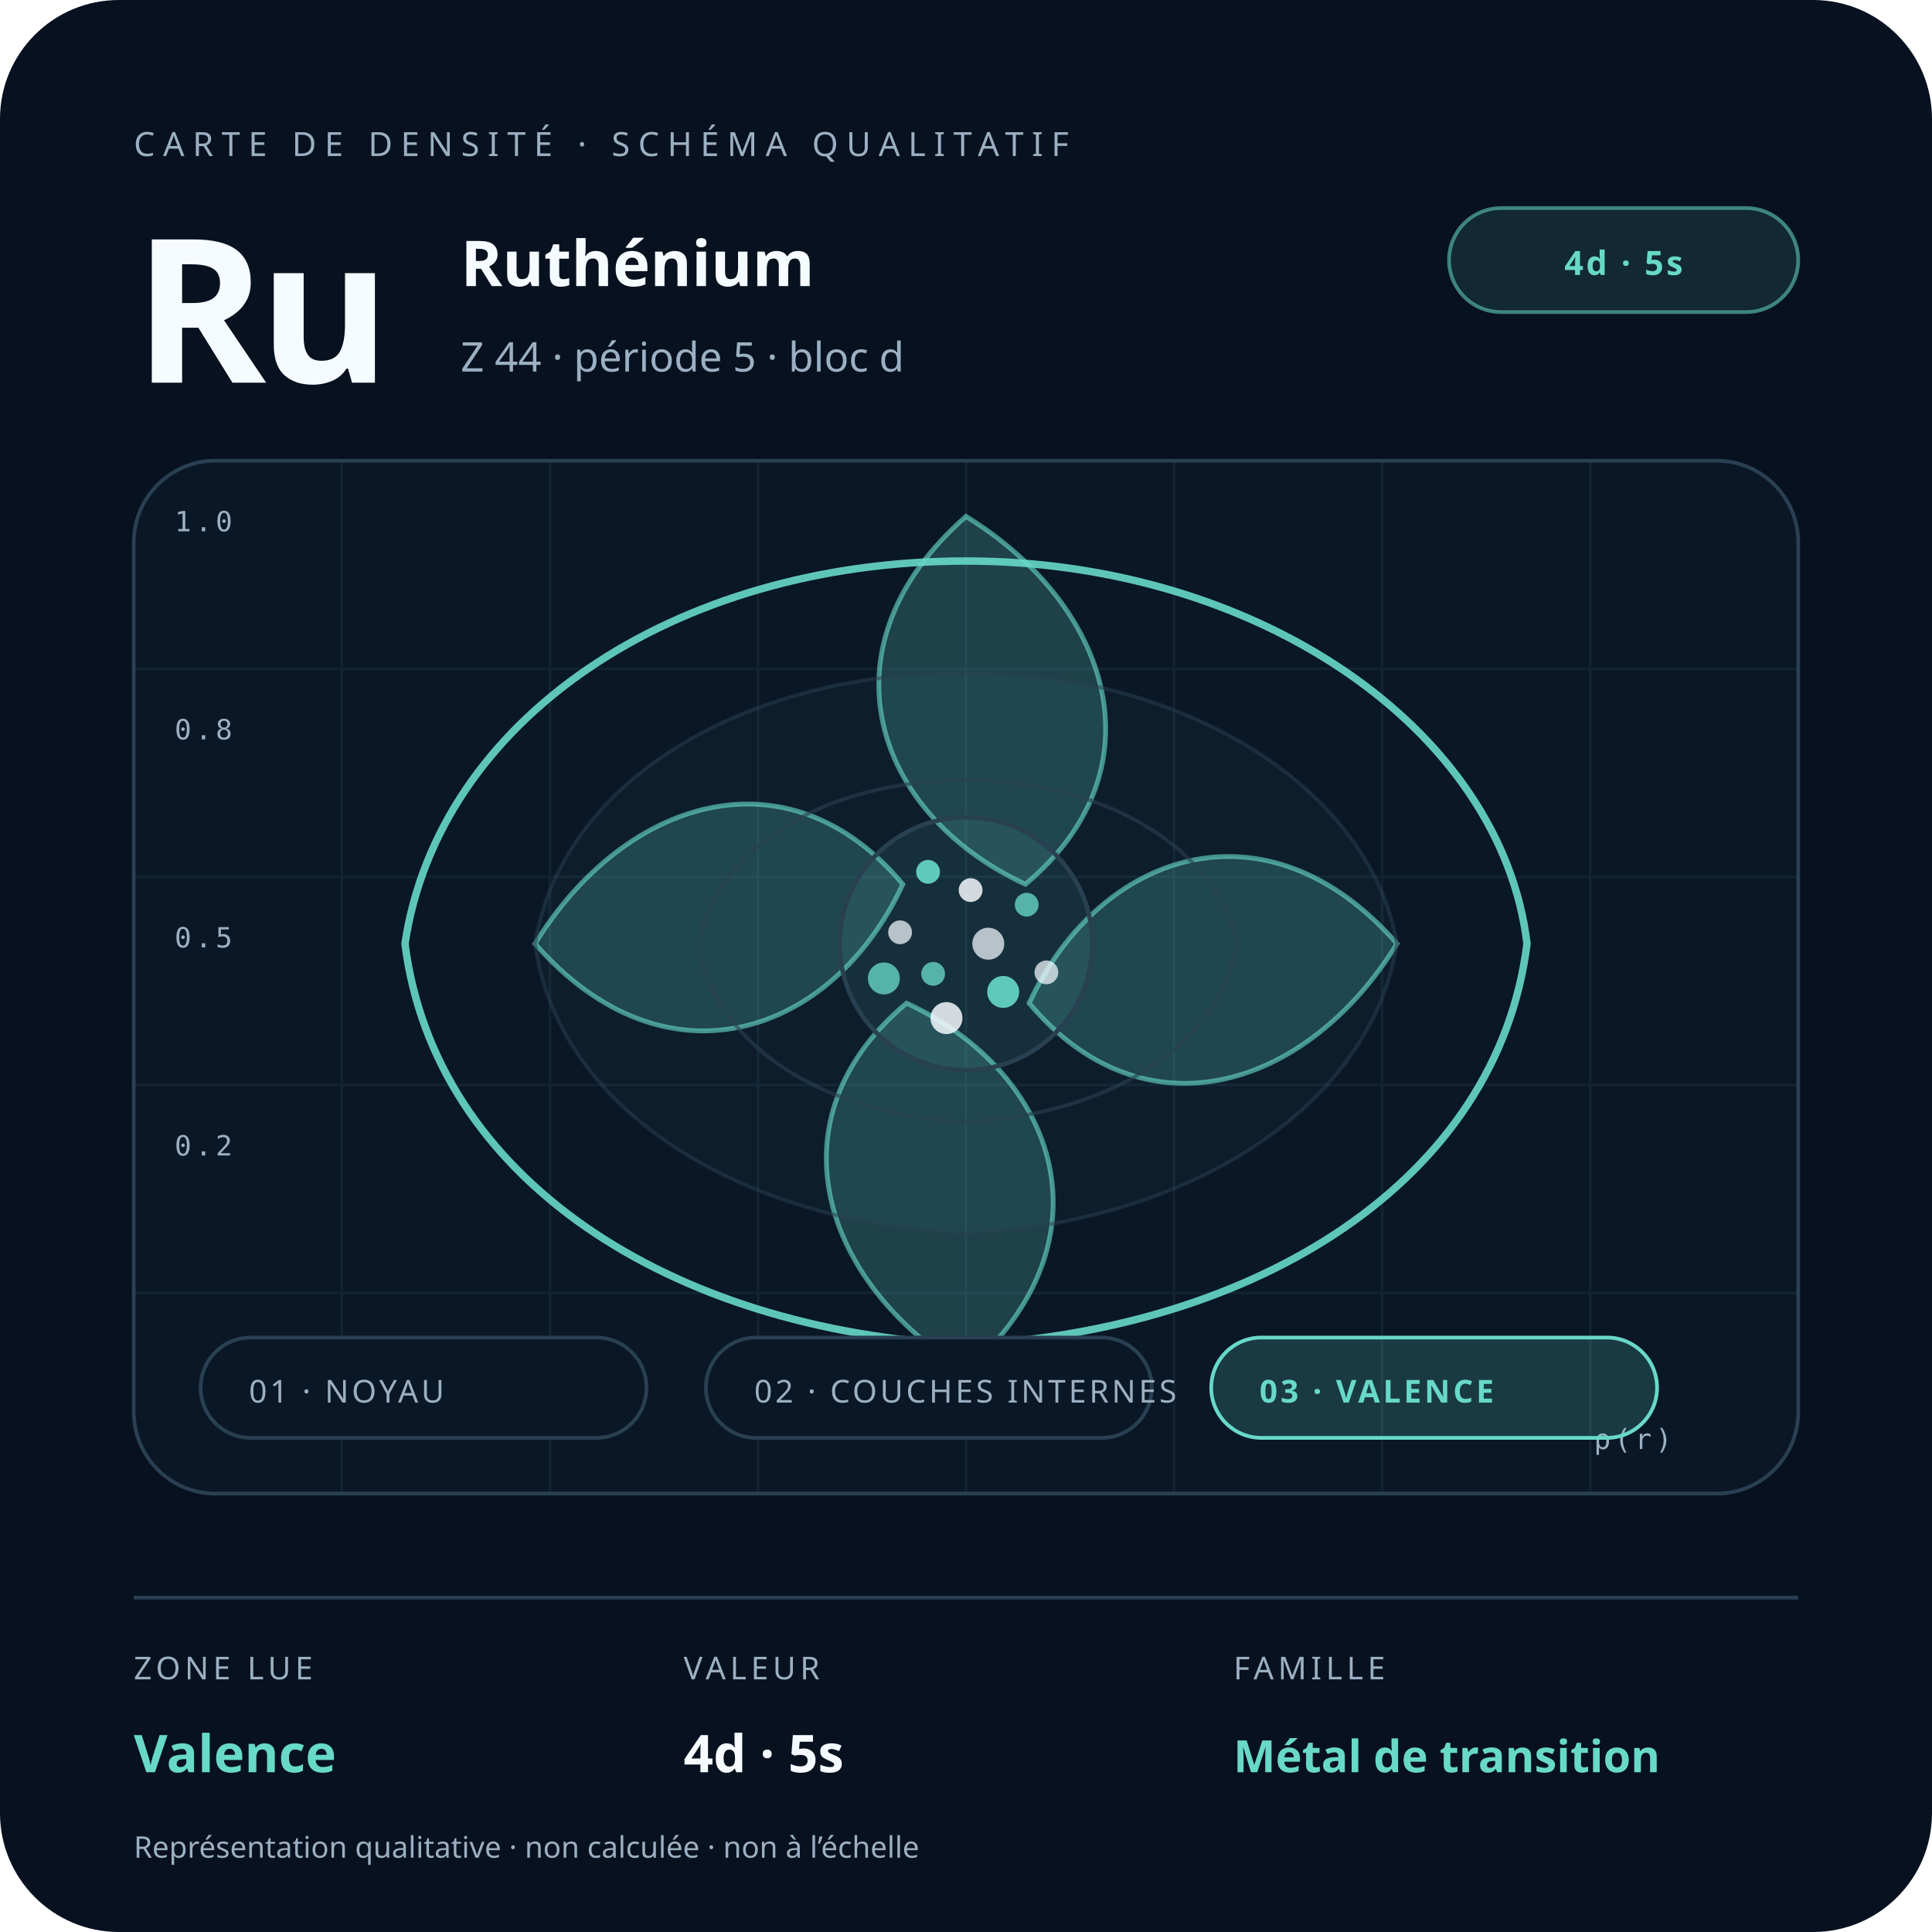
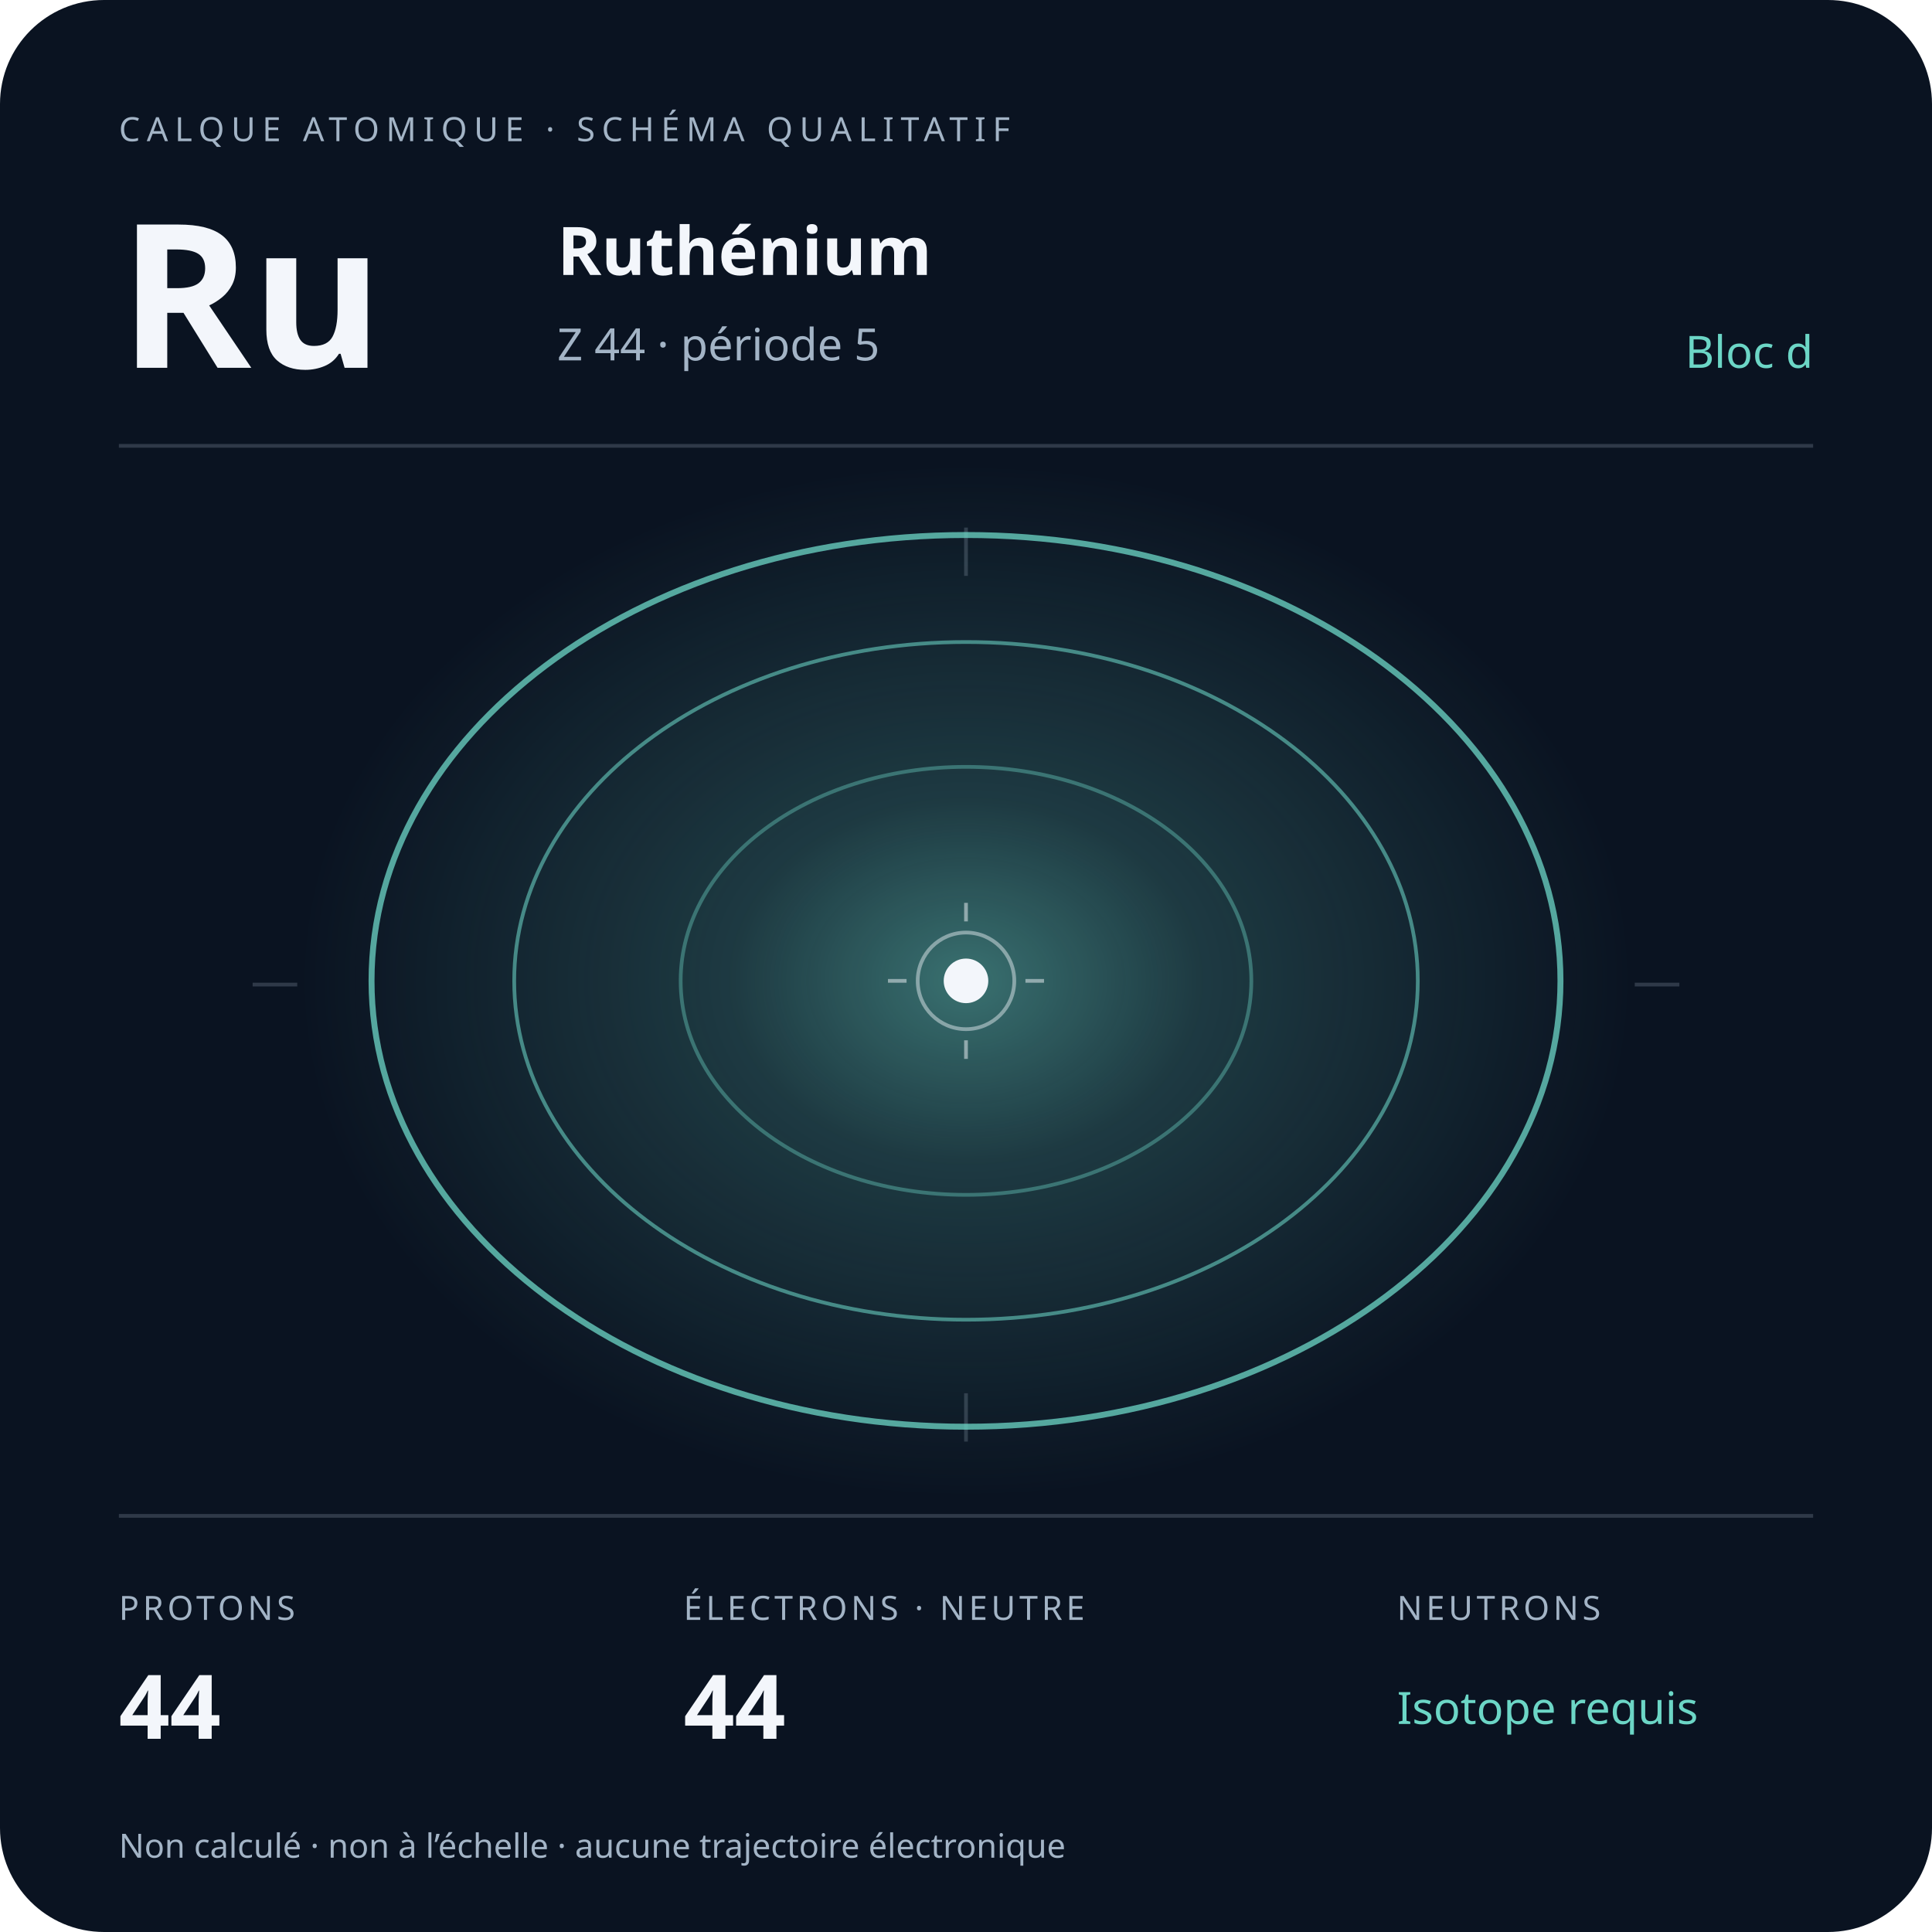
- <svg role="img" aria-label="Carte de densité atomique Ruthénium" data-active-density-zone="valence" viewBox="0 0 520 520" style="display:block;width:100%;height:100%;overflow:visible;font-family:ui-sans-serif,system-ui,sans-serif">
-   <rect width="520" height="520" rx="32" fill="#07111f" />
-   <g>
-     <text x="36" y="42" fill="#9bb0c2" font-size="9" letter-spacing="2.2">CARTE DE DENSITÉ · SCHÉMA QUALITATIF</text>
-     <text x="36" y="103" fill="#f6fbff" font-family="ui-sans-serif,system-ui,sans-serif" font-size="54" font-weight="720" letter-spacing="-2">Ru</text>
-     <text x="124" y="77" fill="#f6fbff" font-size="17" font-weight="650">Ruthénium</text>
-     <text x="124" y="100" fill="#9bb0c2" font-size="11">Z 44 · période 5 · bloc d</text>
+ <svg role="img" aria-label="Calque atomique : Ruthénium" viewBox="0 0 520 520" style="display:block;width:100%;height:100%;font-family:ui-sans-serif,system-ui,sans-serif">
+   <rect width="520" height="520" rx="28" fill="#0a1321" />
+   <g fill="#f3f6fb">
+     <text x="32" y="38" fill="#a3b4c6" font-size="9" letter-spacing="1.8">CALQUE ATOMIQUE · SCHÉMA QUALITATIF</text>
+     <text x="32" y="99" font-size="54" font-weight="700">Ru</text>
+     <text x="150" y="74" font-size="18" font-weight="600">Ruthénium</text>
+     <text x="150" y="97" fill="#a3b4c6" font-size="12">Z 44 · période 5</text>
  </g>
-   <g>
-     <rect x="390" y="56" width="94" height="28" rx="14" fill="#68d9c9" fill-opacity=".12" stroke="#68d9c9" stroke-opacity=".55" />
-     <text x="437" y="74" fill="#68d9c9" text-anchor="middle" font-size="9" font-weight="650" letter-spacing=".7">4d · 5s</text>
+   <g stroke="#a3b4c6" stroke-opacity=".24" fill="none">
+     <path d="M32 120H488M32 408H488" />
+     <path d="M260 142V155M260 375V388M68 265H80M440 265H452" />
  </g>
-   <rect x="36" y="124" width="448" height="278" rx="22" fill="#0a1726" stroke="#294052" />
-   <g stroke="#294052" stroke-width=".7" opacity=".28">
-     <path d="M92 124V402M148 124V402M204 124V402M260 124V402M316 124V402M372 124V402M428 124V402" />
-     <path d="M36 180H484M36 236H484M36 292H484M36 348H484" />
-   </g>
-   <g>
-     <g fill="#68d9c9" data-science-density-regions="4">
-       <path d="M260 139C299 163 313 207 276 238C235 219 220 174 260 139Z" fill-opacity="0.22" stroke="#68d9c9" stroke-opacity="0.62" stroke-width="1.3" style="transform-box:fill-box;transform-origin:center;animation:science-density-pulse 12s cubic-bezier(.45,0,.25,1) infinite;animation-delay:0s;animation-play-state:running" />
-       <path d="M376 254C352 293 308 307 277 270C296 229 341 214 376 254Z" fill-opacity="0.22" stroke="#68d9c9" stroke-opacity="0.62" stroke-width="1.3" style="transform-box:fill-box;transform-origin:center;animation:science-density-pulse 12s cubic-bezier(.45,0,.25,1) infinite;animation-delay:-3s;animation-play-state:running" />
-       <path d="M260 369C221 345 207 301 244 270C285 289 300 334 260 369Z" fill-opacity="0.22" stroke="#68d9c9" stroke-opacity="0.62" stroke-width="1.3" style="transform-box:fill-box;transform-origin:center;animation:science-density-pulse 12s cubic-bezier(.45,0,.25,1) infinite;animation-delay:-6s;animation-play-state:running" />
-       <path d="M144 254C168 215 212 201 243 238C224 279 179 294 144 254Z" fill-opacity="0.22" stroke="#68d9c9" stroke-opacity="0.62" stroke-width="1.3" style="transform-box:fill-box;transform-origin:center;animation:science-density-pulse 12s cubic-bezier(.45,0,.25,1) infinite;animation-delay:-9s;animation-play-state:running" />
-     </g>
-     <path d="M260 151C338 151 404 196 411 254C403 318 338 358 260 362C180 358 117 317 109 254C118 194 181 151 260 151Z" fill="none" stroke="#68d9c9" stroke-opacity="0.9" stroke-width="2" />
-     <path d="M260 181C320 181 369 213 376 254C369 298 320 329 260 332C198 329 150 298 144 254C151 211 199 181 260 181Z" fill="#68d9c9" fill-opacity="0.035" stroke="#294052" stroke-opacity="0.52" stroke-width="1" />
-     <path d="M260 210C298 210 328 229 333 254C328 282 298 300 260 302C221 300 192 281 188 254C193 228 222 210 260 210Z" fill="none" stroke="#294052" stroke-opacity=".62" />
-     <circle cx="260" cy="254" r="34" fill="#68d9c9" fill-opacity="0.1" stroke="#294052" stroke-width="1.2" />
-     <circle cx="266" cy="254" r="4.3" fill="#f6fbff" fill-opacity="0.72" />
-     <circle cx="251.159" cy="262.114" r="3.2" fill="#68d9c9" fill-opacity="0.78" />
-     <circle cx="261.239" cy="239.568" r="3.2" fill="#f6fbff" fill-opacity="0.84" />
-     <circle cx="270.011" cy="266.98" r="4.3" fill="#68d9c9" fill-opacity="0.9" />
-     <circle cx="242.263" cy="250.933" r="3.2" fill="#f6fbff" fill-opacity="0.72" />
-     <circle cx="276.332" cy="243.5" r="3.2" fill="#68d9c9" fill-opacity="0.78" />
-     <circle cx="254.743" cy="274.018" r="4.3" fill="#f6fbff" fill-opacity="0.84" />
-     <circle cx="249.787" cy="234.656" r="3.2" fill="#68d9c9" fill-opacity="0.9" />
-     <circle cx="281.637" cy="261.713" r="3.2" fill="#f6fbff" fill-opacity="0.72" />
-     <circle cx="237.896" cy="263.349" r="4.3" fill="#68d9c9" fill-opacity="0.78" />
-   </g>
-   <g fill="#9bb0c2" font-family="ui-monospace,monospace" font-size="7.5" letter-spacing="1">
-     <text x="47" y="143">1.0</text>
-     <text x="47" y="199">0.8</text>
-     <text x="47" y="255">0.5</text>
-     <text x="47" y="311">0.2</text>
-     <text x="429" y="390">ρ(r)</text>
-   </g>
-   <g>
-     <g transform="translate(54 360)" role="button" tabindex="0" aria-pressed="false" aria-label="Noyau" data-density-zone="nucleus" style="cursor:pointer;outline:none">
-       <rect width="120" height="27" rx="13.5" fill="#0a1726" fill-opacity="1" stroke="#294052" />
-       <text x="13" y="17.5" fill="#9bb0c2" font-size="8.5" font-weight="500" letter-spacing=".8">01 · NOYAU</text>
-     </g>
-     <g transform="translate(190 360)" role="button" tabindex="0" aria-pressed="false" aria-label="Couches internes" data-density-zone="inner" style="cursor:pointer;outline:none">
-       <rect width="120" height="27" rx="13.5" fill="#0a1726" fill-opacity="1" stroke="#294052" />
-       <text x="13" y="17.5" fill="#9bb0c2" font-size="8.5" font-weight="500" letter-spacing=".8">02 · COUCHES INTERNES</text>
-     </g>
-     <g transform="translate(326 360)" role="button" tabindex="0" aria-pressed="true" aria-label="Valence" data-density-zone="valence" style="cursor:pointer;outline:none">
-       <rect width="120" height="27" rx="13.5" fill="#68d9c9" fill-opacity="0.18" stroke="#68d9c9" />
-       <text x="13" y="17.5" fill="#68d9c9" font-size="8.5" font-weight="650" letter-spacing=".8">03 · VALENCE</text>
+   <g transform="translate(260 264)">
+     <g data-science-layer="atomic-density" data-scientific-status="qualitative-not-computed" opacity="1">
+       <defs>
+         <radialGradient id="density-Rd">
+           <stop stop-color="#6cd6c6" stop-opacity=".48" />
+           <stop offset=".35" stop-color="#6cd6c6" stop-opacity=".2" />
+           <stop offset="1" stop-color="#6cd6c6" stop-opacity="0" />
+         </radialGradient>
+       </defs>
+       <g data-atomic-sublayer="density">
+         <ellipse rx="180" ry="138" fill="url(#density-Rd)" />
+         <ellipse rx="160" ry="120" fill="none" stroke="#6cd6c6" stroke-width="1.6" stroke-opacity="0.75" />
+         <ellipse rx="121.6" ry="91.2" fill="none" stroke="#6cd6c6" stroke-width="1" stroke-opacity="0.57" />
+         <ellipse rx="76.8" ry="57.6" fill="none" stroke="#6cd6c6" stroke-width="1" stroke-opacity="0.39" />
+       </g>
+       <g data-atomic-sublayer="nucleus">
+         <circle r="6" fill="#f3f6fb" />
+         <circle r="13" fill="none" stroke="#f3f6fb" stroke-opacity=".45" />
+         <path d="M-21 0H-16M16 0H21M0-21V-16M0 16V21" stroke="#f3f6fb" stroke-opacity=".5" />
+       </g>
    </g>
  </g>
-   <g transform="translate(36 430)">
-     <path d="M0 0H448" stroke="#294052" />
-     <text y="22" fill="#9bb0c2" font-size="8.5" letter-spacing="1.15">ZONE LUE</text>
-     <text y="47" fill="#68d9c9" font-size="14" font-weight="650">Valence</text>
-     <text x="148" y="22" fill="#9bb0c2" font-size="8.5" letter-spacing="1.15">VALEUR</text>
-     <text x="148" y="47" fill="#f6fbff" font-size="14" font-weight="650">4d · 5s</text>
-     <text x="296" y="22" fill="#9bb0c2" font-size="8.5" letter-spacing="1.15">FAMILLE</text>
-     <text x="296" y="47" fill="#68d9c9" font-size="12" font-weight="600">Métal de transition</text>
-     <text y="70" fill="#9bb0c2" font-size="8">Représentation qualitative · non calculée · non à l’échelle</text>
+   <text x="488" y="99" fill="#6cd6c6" font-size="12" text-anchor="end">Bloc d</text>
+   <g fill="#f3f6fb">
+     <text x="32" y="436" fill="#a3b4c6" font-size="9" letter-spacing="1">PROTONS</text>
+     <text x="32" y="468" font-size="24" font-weight="600">44</text>
+     <text x="184" y="436" fill="#a3b4c6" font-size="9" letter-spacing="1">ÉLECTRONS · NEUTRE</text>
+     <text x="184" y="468" font-size="24" font-weight="600">44</text>
+     <text x="376" y="436" fill="#a3b4c6" font-size="9" letter-spacing="1">NEUTRONS</text>
+     <text x="376" y="464" fill="#6cd6c6" font-size="12">Isotope requis</text>
  </g>
-   <style>@keyframes science-density-pulse{0%,100%{opacity:.46;transform:scale(.9)}24%{opacity:.7;transform:scale(.98)}48%{opacity:1;transform:scale(1.045)}72%{opacity:.62;transform:scale(.96)}}@media(prefers-reduced-motion:reduce){svg *{animation:none!important}}</style>
+   <text x="32" y="500" fill="#a3b4c6" font-size="9">Non calculé · non à l’échelle · aucune trajectoire électronique</text>
</svg>
